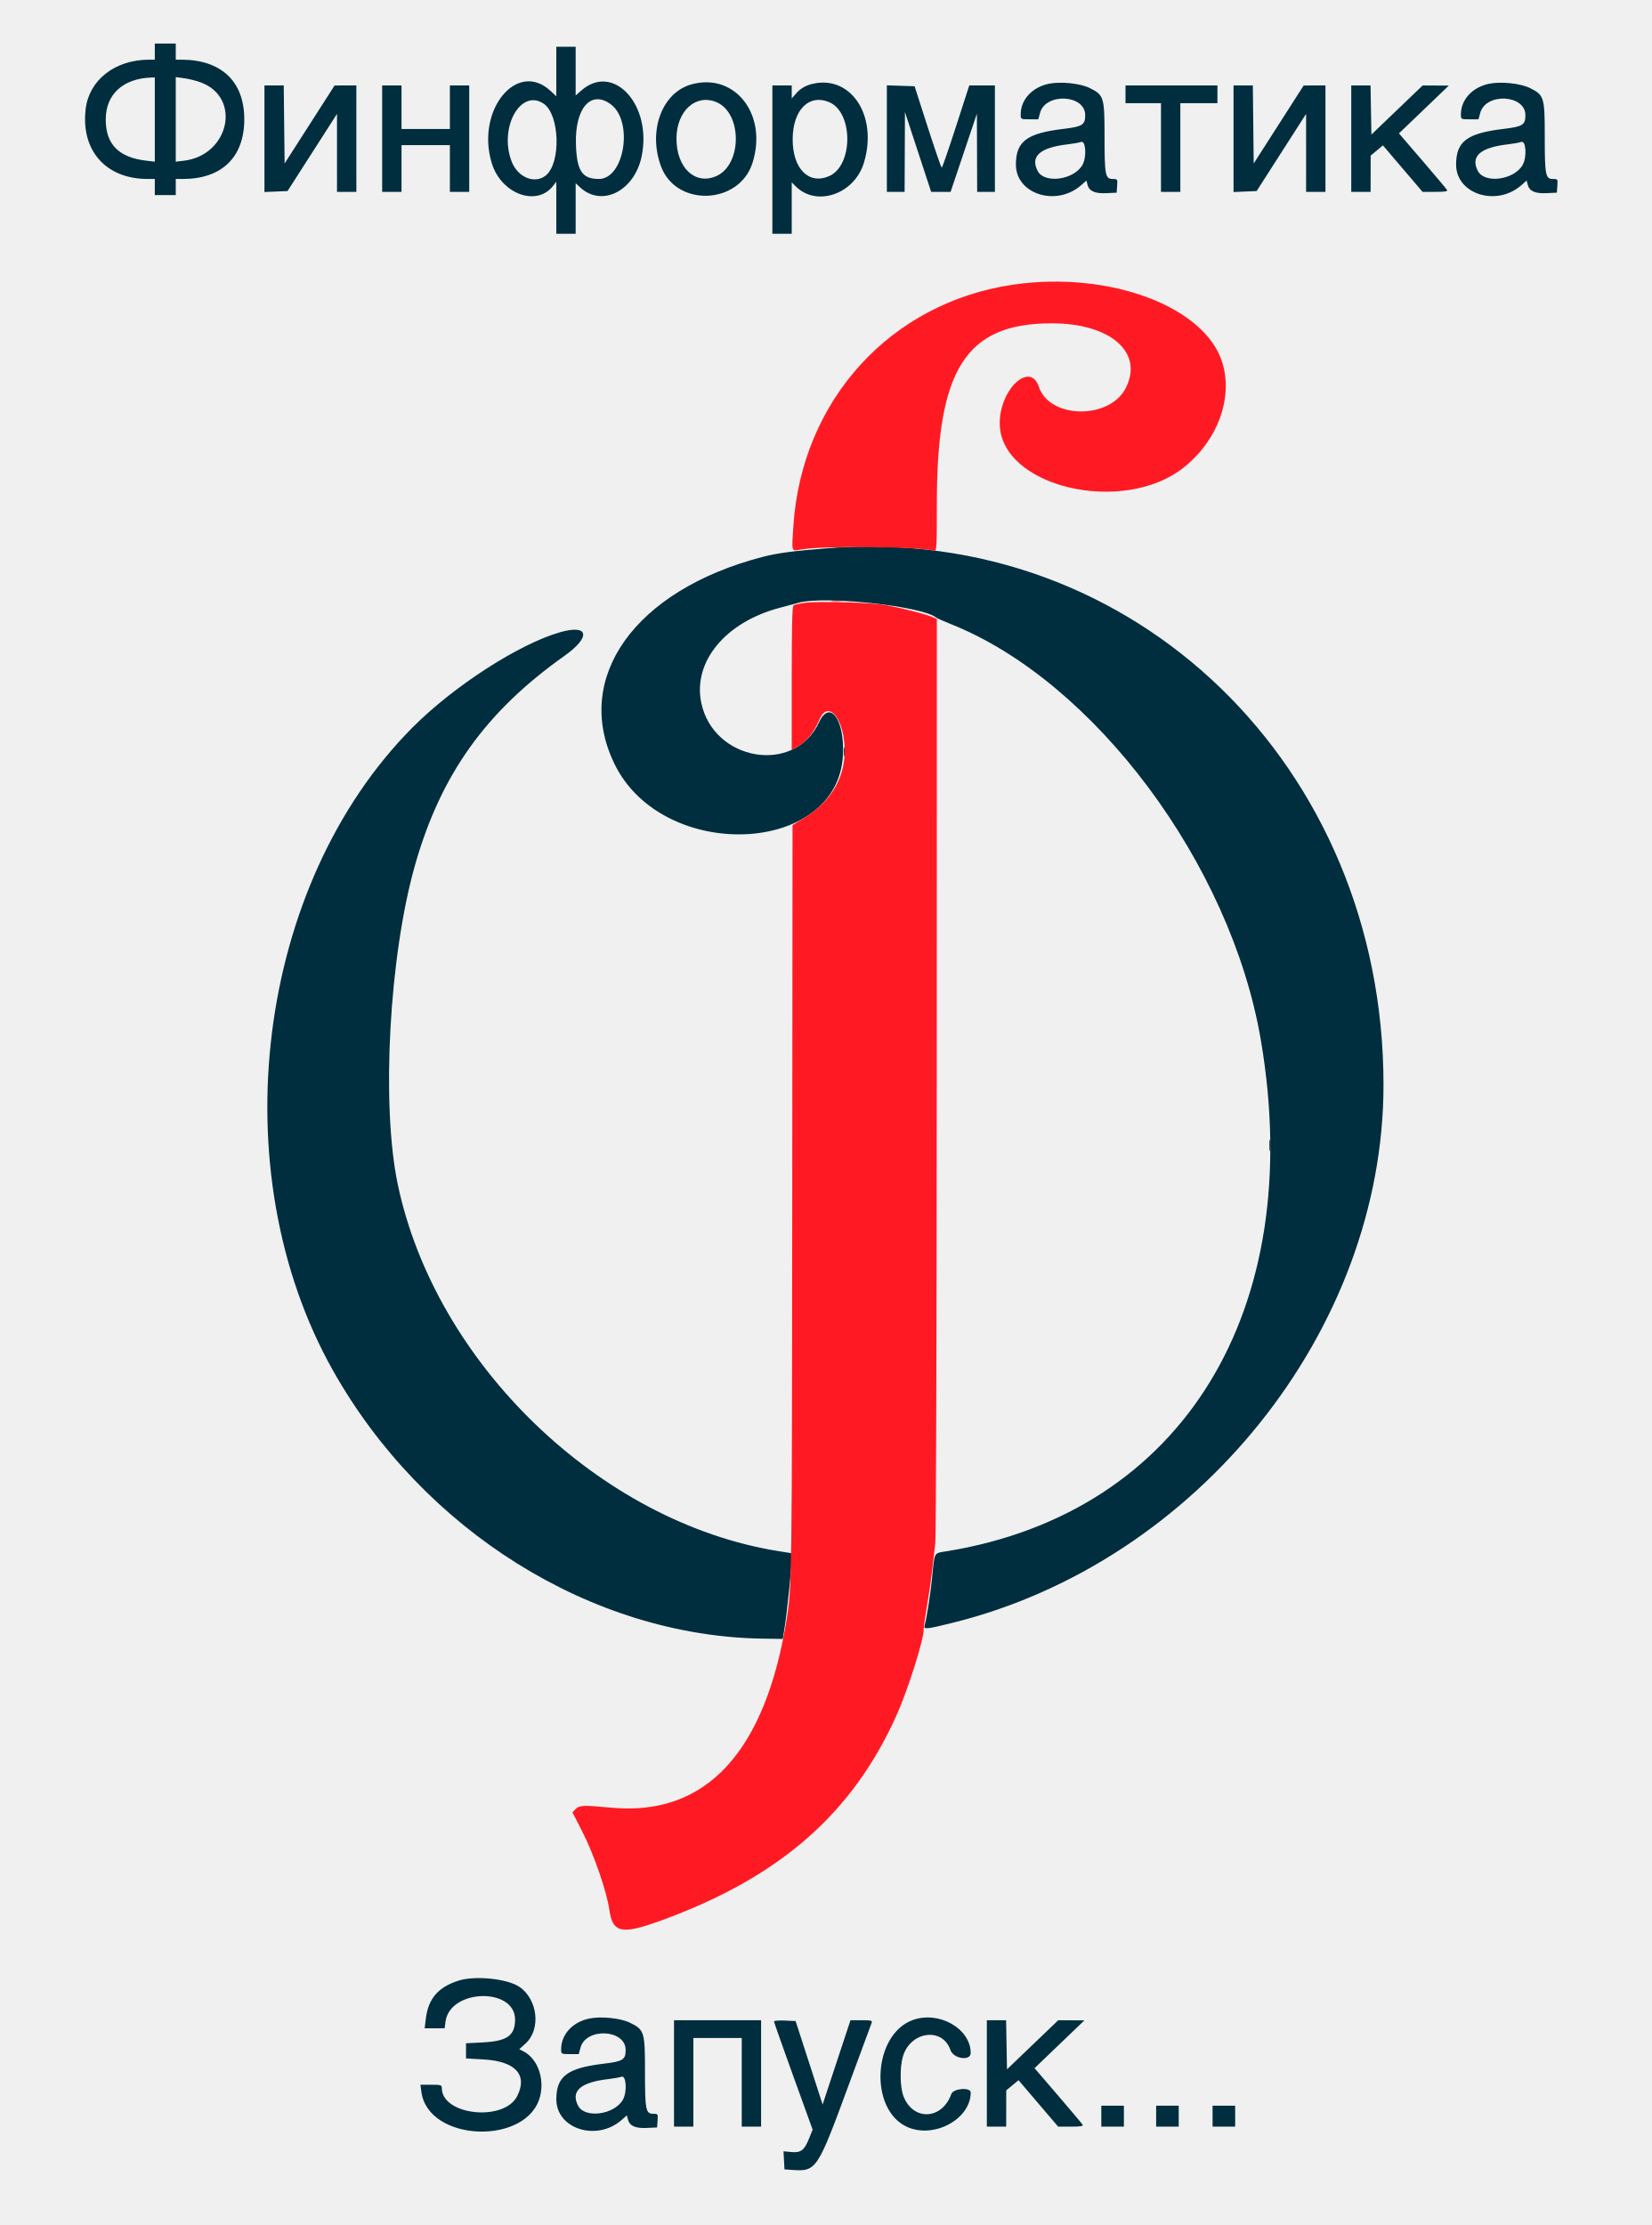
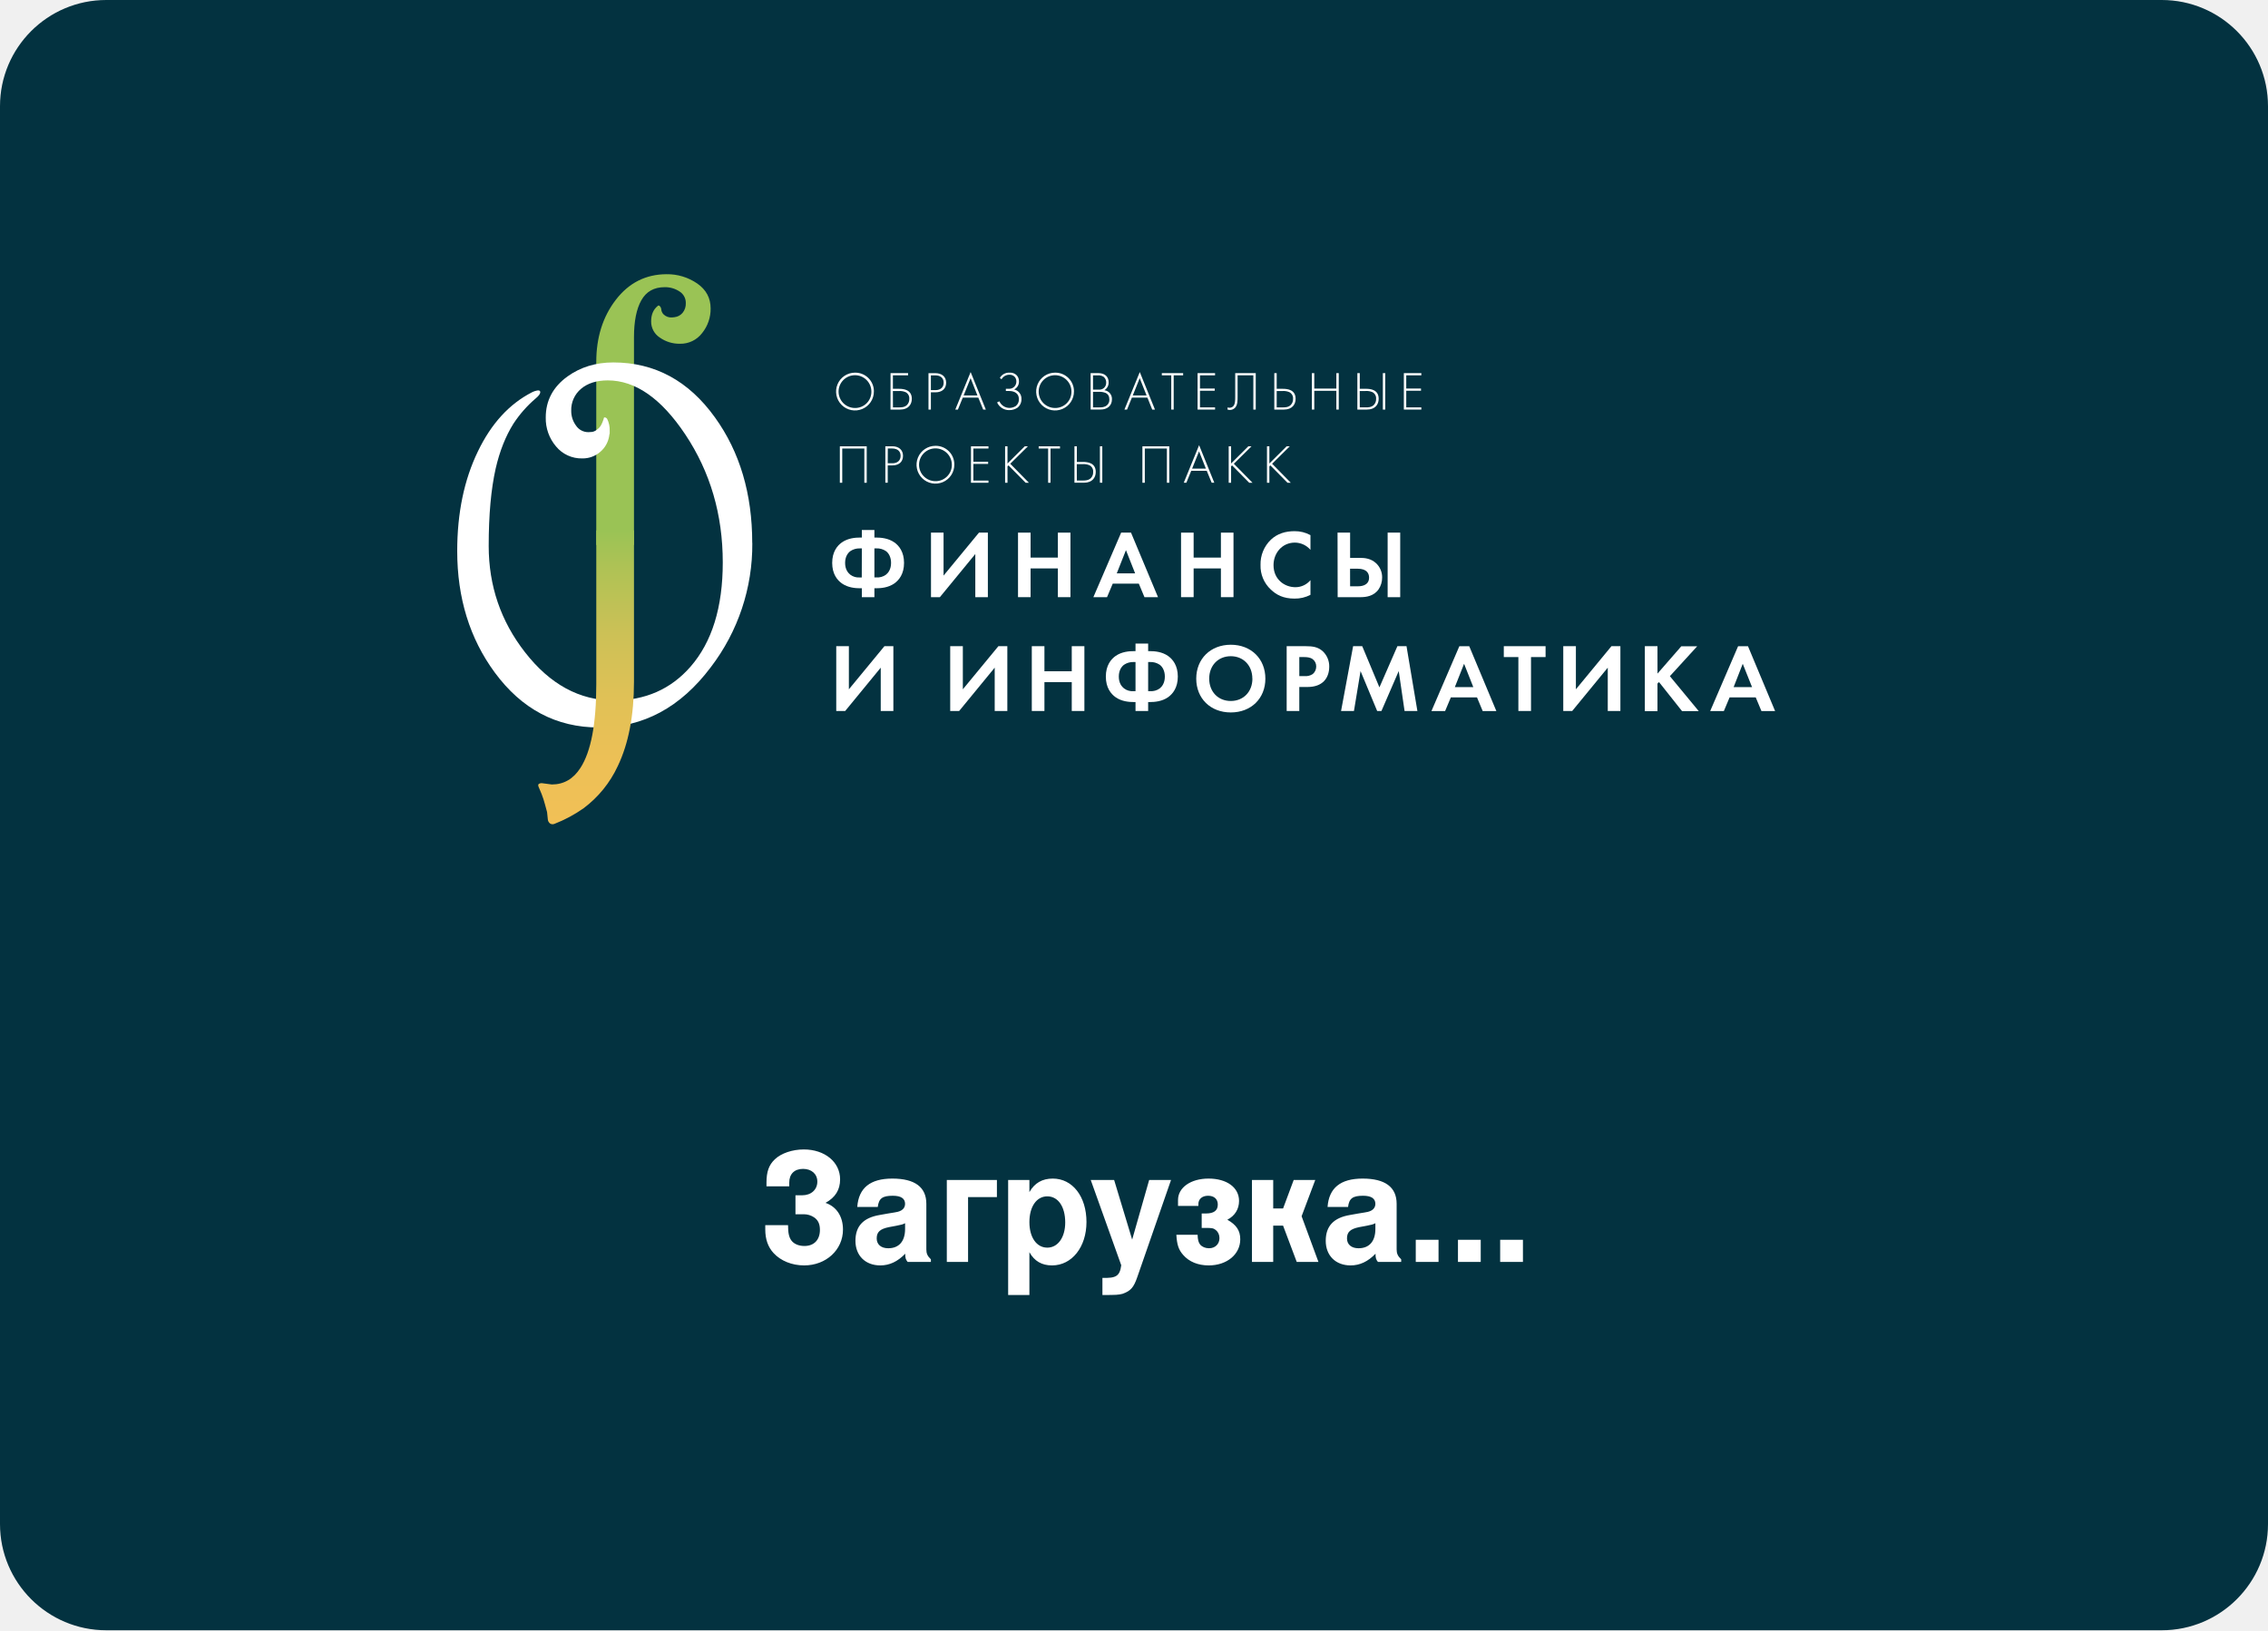
- <svg xmlns="http://www.w3.org/2000/svg" id="svg" version="1.1" width="400" height="539.062" style="display: block;">
-   <g id="svgg">
-     <path id="path0" d="M307.543 277.539 C 307.545 278.828,307.618 279.308,307.705 278.606 C 307.792 277.904,307.790 276.850,307.701 276.263 C 307.612 275.676,307.541 276.250,307.543 277.539 " stroke="none" fill="#000000" fill-rule="evenodd" />
-     <path id="path1" d="M37.500 12.500 L 37.500 14.453 36.035 14.460 C 27.843 14.498,21.600 19.372,20.755 26.389 C 19.543 36.457,25.646 43.359,35.761 43.359 L 37.500 43.359 37.500 45.313 L 37.500 47.266 40.039 47.266 L 42.578 47.266 42.578 45.313 L 42.578 43.359 44.317 43.359 C 53.741 43.359,59.180 38.071,59.180 28.906 C 59.180 19.773,53.659 14.504,44.043 14.460 L 42.578 14.453 42.578 12.500 L 42.578 10.547 40.039 10.547 L 37.500 10.547 37.500 12.500 M134.766 17.331 L 134.766 23.334 133.435 22.080 C 125.268 14.377,115.183 26.742,119.151 39.591 C 121.432 46.974,129.967 50.136,133.950 45.072 L 134.766 44.035 134.766 50.338 L 134.766 56.641 137.109 56.641 L 139.453 56.641 139.453 50.513 L 139.453 44.385 140.527 45.387 C 145.750 50.258,153.647 46.324,155.420 37.969 C 158.075 25.458,148.622 15.078,140.815 21.932 L 139.453 23.128 139.453 17.228 L 139.453 11.328 137.109 11.328 L 134.766 11.328 134.766 17.331 M37.500 28.960 L 37.500 39.170 35.411 38.925 C 28.729 38.139,25.596 34.935,25.615 28.906 C 25.635 22.853,29.782 19.037,36.621 18.783 L 37.500 18.750 37.500 28.960 M48.653 19.967 C 58.581 23.660,55.534 37.637,44.516 38.942 L 42.578 39.171 42.578 28.924 L 42.578 18.677 44.629 18.955 C 45.757 19.108,47.568 19.563,48.653 19.967 M167.450 20.457 C 160.317 22.468,156.912 31.792,160.168 40.398 C 163.874 50.191,178.995 49.618,182.260 39.560 C 186.073 27.811,178.054 17.467,167.450 20.457 M196.037 20.535 C 194.900 20.885,193.768 21.610,193.009 22.475 L 191.797 23.855 191.797 22.279 L 191.797 20.703 189.453 20.703 L 187.109 20.703 187.109 38.672 L 187.109 56.641 189.453 56.641 L 191.797 56.641 191.797 50.408 L 191.797 44.176 192.777 45.156 C 197.822 50.202,206.976 47.038,209.277 39.453 C 212.842 27.702,205.737 17.549,196.037 20.535 M254.034 20.304 C 250.001 21.165,247.266 24.163,247.266 27.722 C 247.266 28.896,247.284 28.906,249.399 28.906 L 251.532 28.906 251.949 27.358 C 253.283 22.405,262.891 22.885,262.891 27.904 C 262.891 30.256,262.220 30.679,257.617 31.227 C 248.752 32.284,246.124 34.251,246.103 39.844 C 246.076 47.038,255.890 50.159,261.912 44.871 L 263.195 43.745 263.440 44.719 C 263.838 46.307,265.214 46.930,268.028 46.797 L 270.508 46.680 270.628 45.020 C 270.745 43.400,270.719 43.359,269.544 43.359 C 267.760 43.359,267.578 42.413,267.578 33.126 C 267.578 23.493,267.431 23.015,263.929 21.302 C 261.628 20.176,256.879 19.698,254.034 20.304 M360.674 20.304 C 356.642 21.165,353.906 24.163,353.906 27.722 C 353.906 28.896,353.925 28.906,356.040 28.906 L 358.173 28.906 358.590 27.358 C 359.924 22.405,369.531 22.885,369.531 27.904 C 369.531 30.256,368.861 30.679,364.258 31.227 C 355.393 32.284,352.764 34.251,352.744 39.844 C 352.717 47.038,362.531 50.159,368.553 44.871 L 369.836 43.745 370.080 44.719 C 370.479 46.307,371.855 46.930,374.668 46.797 L 377.148 46.680 377.269 45.020 C 377.386 43.400,377.360 43.359,376.185 43.359 C 374.400 43.359,374.219 42.413,374.219 33.126 C 374.219 23.493,374.071 23.015,370.569 21.302 C 368.268 20.176,363.520 19.698,360.674 20.304 M64.063 33.611 L 64.063 46.519 66.860 46.404 L 69.657 46.289 75.649 36.939 L 81.641 27.588 81.641 37.036 L 81.641 46.484 83.984 46.484 L 86.328 46.484 86.328 33.594 L 86.328 20.703 83.691 20.706 L 81.055 20.708 75.000 30.159 L 68.945 39.609 68.841 30.156 L 68.736 20.703 66.399 20.703 L 64.063 20.703 64.063 33.611 M92.578 33.594 L 92.578 46.484 94.922 46.484 L 97.266 46.484 97.266 40.820 L 97.266 35.156 103.125 35.156 L 108.984 35.156 108.984 40.820 L 108.984 46.484 111.328 46.484 L 113.672 46.484 113.672 33.594 L 113.672 20.703 111.328 20.703 L 108.984 20.703 108.984 25.977 L 108.984 31.250 103.125 31.250 L 97.266 31.250 97.266 25.977 L 97.266 20.703 94.922 20.703 L 92.578 20.703 92.578 33.594 M214.844 33.579 L 214.844 46.484 216.992 46.484 L 219.141 46.484 219.183 36.816 L 219.225 27.148 222.399 36.816 L 225.572 46.484 227.929 46.484 L 230.285 46.484 233.470 37.012 L 236.654 27.539 236.687 37.012 L 236.719 46.484 238.867 46.484 L 241.016 46.484 241.016 33.594 L 241.016 20.703 237.910 20.703 L 234.804 20.703 231.587 30.664 C 229.819 36.143,228.266 40.625,228.138 40.625 C 228.010 40.625,226.477 36.187,224.733 30.762 L 221.562 20.898 218.203 20.786 L 214.844 20.673 214.844 33.579 M272.656 22.852 L 272.656 25.000 276.953 25.000 L 281.250 25.000 281.250 35.742 L 281.250 46.484 283.594 46.484 L 285.938 46.484 285.938 35.742 L 285.938 25.000 290.430 25.000 L 294.922 25.000 294.922 22.852 L 294.922 20.703 283.789 20.703 L 272.656 20.703 272.656 22.852 M298.828 33.611 L 298.828 46.519 301.625 46.404 L 304.423 46.289 310.414 36.939 L 316.406 27.588 316.406 37.036 L 316.406 46.484 318.750 46.484 L 321.094 46.484 321.094 33.594 L 321.094 20.703 318.457 20.706 L 315.820 20.708 309.766 30.159 L 303.711 39.609 303.606 30.156 L 303.502 20.703 301.165 20.703 L 298.828 20.703 298.828 33.611 M327.344 33.594 L 327.344 46.484 329.688 46.484 L 332.031 46.484 332.038 42.090 L 332.045 37.695 333.533 36.461 L 335.020 35.226 339.820 40.855 L 344.620 46.484 347.724 46.484 C 350.104 46.484,350.758 46.371,350.531 45.996 C 350.368 45.728,347.685 42.540,344.568 38.912 L 338.901 32.317 344.939 26.527 L 350.977 20.737 347.810 20.720 L 344.643 20.703 338.435 26.653 L 332.227 32.602 332.119 26.653 L 332.011 20.703 329.677 20.703 L 327.344 20.703 327.344 33.594 M131.681 25.103 C 135.618 27.725,135.958 39.573,132.182 42.544 C 129.499 44.654,125.429 42.972,123.951 39.142 C 120.803 30.984,126.091 21.380,131.681 25.103 M147.986 25.287 C 153.503 29.405,151.262 43.359,145.084 43.359 C 141.010 43.359,139.718 41.400,139.521 34.926 C 139.254 26.163,143.177 21.696,147.986 25.287 M173.554 24.747 C 179.834 27.370,179.819 39.882,173.534 42.662 C 168.396 44.935,163.853 40.645,163.877 33.546 C 163.900 26.885,168.550 22.656,173.554 24.747 M200.891 24.754 C 206.721 27.238,206.719 40.078,200.889 42.657 C 195.907 44.861,191.953 40.819,192.025 33.594 C 192.095 26.582,196.013 22.676,200.891 24.754 M262.220 39.970 C 260.137 43.614,253.000 44.564,251.371 41.414 C 249.531 37.855,251.968 35.722,258.755 34.955 C 260.025 34.811,261.431 34.557,261.880 34.390 C 263.044 33.957,263.296 38.087,262.220 39.970 M368.861 39.970 C 366.778 43.614,359.641 44.564,358.012 41.414 C 356.171 37.855,358.609 35.722,365.395 34.955 C 366.666 34.811,368.072 34.557,368.520 34.390 C 369.685 33.957,369.937 38.087,368.861 39.970 M200.781 132.806 C 192.167 133.478,188.351 133.983,184.680 134.940 C 153.781 142.989,138.640 164.233,148.895 185.152 C 160.597 209.020,203.035 207.281,204.210 182.885 C 204.623 174.302,201.005 169.370,198.416 174.987 C 192.516 187.787,172.730 184.435,169.861 170.149 C 167.872 160.244,175.780 150.722,188.867 147.261 C 190.586 146.807,192.695 146.242,193.555 146.005 C 199.755 144.300,223.442 146.864,226.746 149.598 C 226.967 149.782,228.555 150.490,230.273 151.172 C 265.080 164.982,298.181 209.365,305.437 251.953 C 316.597 317.463,286.501 366.485,229.387 375.824 C 226.121 376.359,226.458 375.744,225.777 382.422 C 225.357 386.546,224.469 392.184,223.978 393.848 C 223.693 394.812,224.372 394.745,230.685 393.186 C 290.029 378.534,335.152 322.237,335.156 262.843 C 335.161 185.568,274.686 127.045,200.781 132.806 M135.742 153.157 C 125.831 155.962,109.963 166.186,100.000 176.185 C 62.031 214.291,53.426 283.623,80.658 332.029 C 102.523 370.897,143.379 396.395,184.759 396.999 L 189.635 397.070 190.128 393.945 C 190.677 390.463,191.797 379.462,191.797 377.547 L 191.797 376.313 188.574 375.797 C 145.417 368.885,105.452 330.361,96.351 286.899 C 92.314 267.621,94.279 231.549,100.568 209.493 C 106.804 187.621,117.685 172.397,136.719 158.914 C 143.206 154.319,142.676 151.194,135.742 153.157 M111.133 479.843 C 106.123 481.428,103.738 484.210,103.146 489.160 L 102.878 491.406 105.294 491.406 L 107.710 491.406 107.928 489.780 C 108.999 481.794,124.894 481.424,124.778 489.388 C 124.723 493.208,122.818 494.527,116.923 494.828 L 112.891 495.034 112.891 496.871 L 112.891 498.709 117.185 498.954 C 124.879 499.395,127.886 502.685,125.293 507.827 C 122.125 514.110,107.031 512.499,107.031 505.879 C 107.031 505.152,106.792 505.078,104.439 505.078 L 101.847 505.078 102.088 506.837 C 103.764 519.064,127.971 519.853,130.868 507.774 C 131.912 503.425,130.168 498.747,126.862 497.026 L 125.794 496.471 127.299 495.111 C 131.092 491.684,130.297 484.379,125.801 481.350 C 122.888 479.386,115.105 478.587,111.133 479.843 M142.706 489.054 C 138.673 489.915,135.938 492.913,135.938 496.472 C 135.938 497.646,135.956 497.656,138.071 497.656 L 140.204 497.656 140.621 496.108 C 141.955 491.155,151.563 491.635,151.563 496.654 C 151.563 499.006,150.892 499.429,146.289 499.977 C 137.424 501.034,134.796 503.001,134.775 508.594 C 134.748 515.788,144.562 518.909,150.584 513.621 L 151.867 512.495 152.112 513.469 C 152.510 515.057,153.886 515.680,156.700 515.547 L 159.180 515.430 159.300 513.770 C 159.417 512.150,159.391 512.109,158.216 512.109 C 156.432 512.109,156.250 511.163,156.250 501.876 C 156.250 492.243,156.103 491.765,152.600 490.052 C 150.300 488.926,145.551 488.448,142.706 489.054 M221.158 489.392 C 211.454 492.859,210.449 511.047,219.727 515.285 C 226.221 518.251,235.156 513.432,235.156 506.962 C 235.156 505.625,230.947 505.950,230.458 507.324 C 228.227 513.604,221.184 513.924,218.864 507.850 C 218.020 505.640,217.951 500.930,218.723 498.269 C 220.509 492.113,228.330 491.034,230.251 496.680 C 230.975 498.806,235.159 499.406,235.152 497.383 C 235.132 491.480,227.505 487.125,221.158 489.392 M163.281 502.344 L 163.281 515.234 165.625 515.234 L 167.969 515.234 167.969 504.492 L 167.969 493.750 173.828 493.750 L 179.688 493.750 179.688 504.492 L 179.688 515.234 182.031 515.234 L 184.375 515.234 184.375 502.344 L 184.375 489.453 173.828 489.453 L 163.281 489.453 163.281 502.344 M187.500 489.742 C 187.500 489.920,189.606 495.889,192.180 503.007 L 196.860 515.948 196.029 518.033 C 194.864 520.958,194.019 521.610,191.685 521.385 L 189.808 521.205 189.924 523.395 L 190.039 525.586 191.788 525.710 C 197.789 526.137,197.975 525.861,205.621 505.078 C 208.506 497.236,210.989 490.513,211.139 490.137 C 211.383 489.525,211.127 489.453,208.722 489.453 L 206.031 489.453 202.656 499.660 L 199.280 509.868 196.008 499.758 L 192.736 489.648 190.118 489.533 C 188.678 489.469,187.500 489.563,187.500 489.742 M239.063 502.344 L 239.063 515.234 241.406 515.234 L 243.750 515.234 243.757 510.840 L 243.764 506.445 245.252 505.211 L 246.739 503.976 251.539 509.605 L 256.339 515.234 259.442 515.234 C 261.823 515.234,262.477 515.121,262.250 514.746 C 262.087 514.478,259.403 511.290,256.287 507.662 L 250.620 501.067 256.658 495.277 L 262.695 489.487 259.529 489.470 L 256.362 489.453 250.154 495.403 L 243.945 501.352 243.837 495.403 L 243.730 489.453 241.396 489.453 L 239.063 489.453 239.063 502.344 M150.892 508.720 C 148.809 512.364,141.672 513.314,140.043 510.164 C 138.203 506.605,140.640 504.472,147.427 503.705 C 148.697 503.561,150.103 503.307,150.552 503.140 C 151.716 502.707,151.968 506.837,150.892 508.720 M266.797 512.695 L 266.797 515.234 269.531 515.234 L 272.266 515.234 272.266 512.695 L 272.266 510.156 269.531 510.156 L 266.797 510.156 266.797 512.695 M280.078 512.695 L 280.078 515.234 282.813 515.234 L 285.547 515.234 285.547 512.695 L 285.547 510.156 282.813 510.156 L 280.078 510.156 280.078 512.695 M293.750 512.695 L 293.750 515.234 296.484 515.234 L 299.219 515.234 299.219 512.695 L 299.219 510.156 296.484 510.156 L 293.750 510.156 293.750 512.695 " stroke="none" fill="#002e3e" fill-rule="evenodd" />
-     <path id="path2" d="M202.641 132.698 C 203.127 132.792,203.830 132.788,204.204 132.690 C 204.577 132.592,204.180 132.516,203.320 132.520 C 202.461 132.525,202.155 132.605,202.641 132.698 M212.402 132.698 C 212.886 132.791,213.677 132.791,214.160 132.698 C 214.644 132.604,214.248 132.528,213.281 132.528 C 212.314 132.528,211.919 132.604,212.402 132.698 M205.566 145.582 C 205.942 145.680,206.558 145.680,206.934 145.582 C 207.310 145.484,207.002 145.403,206.250 145.403 C 205.498 145.403,205.190 145.484,205.566 145.582 M204.409 182.227 C 204.412 183.301,204.487 183.694,204.577 183.100 C 204.667 182.506,204.665 181.627,204.572 181.147 C 204.479 180.667,204.406 181.152,204.409 182.227 " stroke="none" fill="#4c2837" fill-rule="evenodd" />
-     <path id="path3" d="M201.465 145.595 C 202.163 145.682,203.306 145.682,204.004 145.595 C 204.702 145.508,204.131 145.438,202.734 145.438 C 201.338 145.438,200.767 145.508,201.465 145.595 " stroke="none" fill="#922430" fill-rule="evenodd" />
-     <path id="path4" d="" stroke="none" fill="#c5202b" fill-rule="evenodd" />
-     <path id="path5" d="M245.462 68.963 C 215.754 73.299,194.249 96.887,192.198 127.384 C 191.761 133.894,191.656 133.566,194.029 133.132 C 199.221 132.180,222.773 132.408,226.270 133.444 C 226.910 133.634,226.953 132.903,226.953 121.886 C 226.953 89.428,233.996 78.368,254.688 78.331 C 269.014 78.306,277.128 85.375,272.711 94.033 C 268.799 101.701,254.257 101.509,251.687 93.755 C 249.585 87.412,242.188 94.247,242.188 102.532 C 242.188 117.968,272.115 125.070,286.917 113.145 C 295.025 106.613,298.745 96.367,296.108 87.834 C 291.903 74.230,268.675 65.575,245.462 68.963 M194.880 146.061 C 193.675 146.231,192.489 146.494,192.243 146.645 C 191.919 146.845,191.797 151.692,191.797 164.306 L 191.797 181.691 193.413 180.787 C 195.368 179.693,197.287 177.274,198.479 174.398 C 200.442 169.662,204.141 173.450,204.589 180.654 C 205.044 187.973,201.556 194.113,194.531 198.357 L 191.992 199.892 191.925 289.301 C 191.855 381.855,191.824 384.334,190.650 391.797 C 185.516 424.418,171.075 440.099,148.137 437.960 C 141.293 437.322,140.379 437.356,139.453 438.281 L 138.672 439.063 141.165 443.959 C 143.902 449.334,146.992 458.305,147.617 462.695 C 148.424 468.361,150.593 468.793,160.338 465.228 C 188.888 454.783,206.434 439.460,217.186 415.582 C 219.958 409.426,223.861 397.041,223.760 394.723 C 223.741 394.295,224.091 391.836,224.538 389.258 C 224.985 386.680,225.552 382.813,225.798 380.664 C 226.045 378.516,226.396 375.439,226.579 373.828 C 226.761 372.217,226.920 321.187,226.932 260.429 L 226.953 149.960 225.669 149.424 C 223.999 148.726,218.600 147.350,214.648 146.616 C 211.089 145.955,198.205 145.593,194.880 146.061 " stroke="none" fill="#ff1a23" fill-rule="evenodd" />
+ <svg xmlns="http://www.w3.org/2000/svg" viewBox="0 0 1494 1074">
+   <defs>
+     <style>.cls-1{fill:#033240;}.cls-2{font-size:100px;font-family:Helvetica-Bold, Helvetica;font-weight:700;}.cls-2,.cls-3{fill:#fff;}.cls-4{fill:#9ac355;}.cls-5{fill:url(#linear-gradient);}</style>
+     <linearGradient id="linear-gradient" x1="386.05" y1="543" x2="386.05" y2="349.45" gradientUnits="userSpaceOnUse">
+       <stop offset="0" stop-color="#f1c056" />
+       <stop offset="0.21" stop-color="#edc056" />
+       <stop offset="0.43" stop-color="#e0c156" />
+       <stop offset="0.65" stop-color="#ccc156" />
+       <stop offset="0.87" stop-color="#afc255" />
+       <stop offset="1" stop-color="#9ac355" />
+     </linearGradient>
+   </defs>
+   <g id="Слой_2" data-name="Слой 2">
+     <g id="Layer_1" data-name="Layer 1">
+       <rect class="cls-1" width="1494" height="1074" rx="70" ry="70" />
+       <text class="cls-2" transform="translate(498.2 831.34)">Загрузка...</text>
+       <path class="cls-3" d="M576,380.4h1.28a9.54,9.54,0,0,0,6.31-1.79c1.47-1.15,3.38-3.51,3.38-7.78,0-3.7-1.47-6.37-3.38-7.78a10.61,10.61,0,0,0-6.31-1.79H576Zm-8.28-19.12H566.4a10.58,10.58,0,0,0-6.25,1.79c-1.53,1.15-3.45,3.51-3.45,7.78s1.92,6.56,3.45,7.78a9.2,9.2,0,0,0,6.25,1.79h1.27Zm0,26.26h-1.15c-2.93,0-7.9-.32-12-3.19-3.06-2.16-6.38-6.24-6.38-13.51s3.31-11.35,6.38-13.51c4.08-2.87,9-3.19,12-3.19h1.15v-5H576v5h1.15c2.93,0,7.91.32,12,3.19,3.06,2.16,6.37,6.24,6.37,13.51s-3.31,11.35-6.37,13.51c-4.08,2.87-9.05,3.19-12,3.19H576v5.86h-8.28Z" />
+       <polygon class="cls-3" points="621.55 350.89 621.55 379.19 644.88 350.89 650.74 350.89 650.74 393.4 642.46 393.4 642.46 364.98 619.13 393.4 613.27 393.4 613.27 350.89 621.55 350.89" />
+       <polygon class="cls-3" points="678.88 367.34 696.86 367.34 696.86 350.89 705.14 350.89 705.14 393.4 696.86 393.4 696.86 374.47 678.88 374.47 678.88 393.4 670.6 393.4 670.6 350.89 678.88 350.89 678.88 367.34" />
+       <path class="cls-3" d="M747.75,377.73l-6.05-15.3-6.06,15.3Zm2.42,6.75H733l-3.76,8.92h-9l18.29-42.51h6.5l17.78,42.51h-8.92Z" />
+       <polygon class="cls-3" points="786.28 367.34 804.25 367.34 804.25 350.89 812.54 350.89 812.54 393.4 804.25 393.4 804.25 374.47 786.28 374.47 786.28 393.4 777.99 393.4 777.99 350.89 786.28 350.89 786.28 367.34" />
+       <path class="cls-3" d="M863.24,391.87a22,22,0,0,1-10.52,2.48c-7.45,0-12-2.55-15.55-5.92a21.19,21.19,0,0,1-6.82-16.26,22.23,22.23,0,0,1,6.82-16.63c4.27-4,9.56-5.61,15.62-5.61a21.37,21.37,0,0,1,10.45,2.61v9.69A13.66,13.66,0,0,0,853,357.46c-8.54,0-14.09,7-14.09,14.85,0,9.43,7.27,14.53,14.4,14.53a12.87,12.87,0,0,0,9.94-4.65Z" />
+       <path class="cls-3" d="M922.36,393.4h-8.28V350.89h8.28Zm-33-7.14h4.84c1.47,0,7.65,0,7.65-5.74,0-2.68-1.4-5.86-7.52-5.86h-5Zm-8.28-35.37h8.28v16.63H896c3.12,0,7.14.45,10.45,3.51a12.61,12.61,0,0,1,4,9.5,13.7,13.7,0,0,1-2.29,7.65c-3.19,4.65-8.48,5.23-12,5.23h-15Z" />
+       <path class="cls-3" d="M574,257.87a10.8,10.8,0,1,0-10.8,10.91A10.66,10.66,0,0,0,574,257.87m1.65,0A12.45,12.45,0,1,1,563.2,245.5a12.25,12.25,0,0,1,12.46,12.38" />
+       <path class="cls-3" d="M588.21,268.39h4c1.4,0,3.63,0,5.25-1.58a5.41,5.41,0,0,0,1.51-4.06,4.51,4.51,0,0,0-2.48-4.43,10.05,10.05,0,0,0-4.57-.72h-3.75Zm-1.58-22.57h11.55v1.44h-10v8.89h4.18c2.91,0,8.28.57,8.28,6.59,0,3.59-2.16,7.09-7.78,7.09h-6.26Z" />
+       <path class="cls-3" d="M613.2,257h3.17c3.13,0,5.25-1.84,5.25-4.87s-2-4.85-5.51-4.85H613.2Zm0,1.44v11.41h-1.58v-24h4.64c3.93,0,7,2.16,7,6.26s-2.84,6.34-7,6.34Z" />
+       <path class="cls-3" d="M643.86,260.5l-4.5-11.37-4.57,11.37Zm.57,1.44H634.21L631,269.82h-1.72l10.11-24.72,10,24.72h-1.73Z" />
+       <path class="cls-3" d="M658.63,248.91a7.11,7.11,0,0,1,6.51-3.42A6.07,6.07,0,0,1,669.5,247a5.6,5.6,0,0,1,1.72,4.31,5.73,5.73,0,0,1-3.17,5.26,6.21,6.21,0,0,1,4.82,6.34,7,7,0,0,1-2.74,5.76,9.67,9.67,0,0,1-5.22,1.51,8.59,8.59,0,0,1-8.1-5.08l1.51-.72a7.36,7.36,0,0,0,6.7,4.36,7.71,7.71,0,0,0,4.14-1.26,5.41,5.41,0,0,0,2-4.57c0-3.35-2.41-5.33-6.41-5.33h-2.16v-1.44h2.16a4.7,4.7,0,0,0,4.76-4.83,4.43,4.43,0,0,0-1.12-3.1,4.52,4.52,0,0,0-3.49-1.33,5.87,5.87,0,0,0-5.18,3Z" />
+       <path class="cls-3" d="M705.8,257.87A10.8,10.8,0,1,0,695,268.78a10.66,10.66,0,0,0,10.8-10.91m1.65,0A12.45,12.45,0,1,1,695,245.5a12.25,12.25,0,0,1,12.46,12.38" />
+       <path class="cls-3" d="M720,268.39h4c1.62,0,3.6,0,5.22-1.44a4.65,4.65,0,0,0,1.55-3.67c0-2.16-.76-3.63-2.55-4.46a10.71,10.71,0,0,0-4.49-.68H720Zm0-11.7h3.82a4.59,4.59,0,0,0,3.27-1,4.53,4.53,0,0,0,1.58-3.67,4.68,4.68,0,0,0-1.62-3.75,6.31,6.31,0,0,0-4-1H720Zm-1.58-10.87h5.25c4.17,0,6.62,2.41,6.62,6a5.84,5.84,0,0,1-2.81,5.25,5.75,5.75,0,0,1,5,6c0,4.21-3.1,6.73-7.45,6.73h-6.58Z" />
+       <path class="cls-3" d="M755.27,260.5l-4.5-11.37L746.2,260.5Zm.57,1.44H745.63l-3.21,7.88h-1.72l10.11-24.72,10,24.72H759Z" />
+       <polygon class="cls-3" points="773.14 247.26 773.14 269.82 771.55 269.82 771.55 247.26 765.33 247.26 765.33 245.82 779.37 245.82 779.37 247.26 773.14 247.26" />
+       <polygon class="cls-3" points="800.4 247.26 790.46 247.26 790.46 255.97 800.18 255.97 800.18 257.41 790.46 257.41 790.46 268.38 800.4 268.38 800.4 269.82 788.88 269.82 788.88 245.82 800.4 245.82 800.4 247.26" />
+       <path class="cls-3" d="M827.2,245.82v24h-1.59V247.26H815.25v14c0,2.66,0,5.54-1.69,7.37a4.69,4.69,0,0,1-3.49,1.44,6.34,6.34,0,0,1-1.44-.22v-1.44a4.68,4.68,0,0,0,1.33.21,3.3,3.3,0,0,0,2.34-.93c1.37-1.4,1.37-4,1.37-6.44V245.82Z" />
+       <path class="cls-3" d="M841,268.39h4c1.4,0,3.63,0,5.25-1.58a5.41,5.41,0,0,0,1.51-4.06,4.51,4.51,0,0,0-2.48-4.43,9.77,9.77,0,0,0-4.57-.72H841Zm-1.58-22.57H841v10.33h4.18c2.91,0,8.28.57,8.28,6.59,0,3.59-2.16,7.09-7.78,7.09h-6.26Z" />
+       <polygon class="cls-3" points="865.75 256 880.3 256 880.3 245.82 881.88 245.82 881.88 269.82 880.3 269.82 880.3 257.45 865.75 257.45 865.75 269.82 864.17 269.82 864.17 245.82 865.75 245.82 865.75 256" />
+       <path class="cls-3" d="M912.5,269.82h-1.58v-24h1.58Zm-16.78-1.44h4c1.4,0,3.63,0,5.25-1.58a5.41,5.41,0,0,0,1.51-4.06,4.51,4.51,0,0,0-2.48-4.43,9.76,9.76,0,0,0-4.57-.72h-3.75Zm-1.58-22.57h1.58v10.33h4.18c2.91,0,8.28.57,8.28,6.59,0,3.59-2.16,7.09-7.78,7.09h-6.26Z" />
+       <polygon class="cls-3" points="936.28 247.26 926.34 247.26 926.34 255.97 936.06 255.97 936.06 257.41 926.34 257.41 926.34 268.38 936.28 268.38 936.28 269.82 924.76 269.82 924.76 245.82 936.28 245.82 936.28 247.26" />
+       <polygon class="cls-3" points="570.94 294.03 570.94 318.04 569.36 318.04 569.36 295.48 554.81 295.48 554.81 318.04 553.23 318.04 553.23 294.03 570.94 294.03" />
+       <path class="cls-3" d="M584.78,305.19H588c3.13,0,5.26-1.83,5.26-4.86s-2-4.86-5.51-4.86h-2.92Zm0,1.44V318H583.2V294h4.64c3.93,0,7,2.16,7,6.27s-2.84,6.33-7,6.33Z" />
+       <path class="cls-3" d="M627,306.09a10.8,10.8,0,1,0-10.8,10.9,10.67,10.67,0,0,0,10.8-10.9m1.65,0a12.45,12.45,0,1,1-12.45-12.38,12.25,12.25,0,0,1,12.45,12.38" />
+       <polygon class="cls-3" points="651.13 295.48 641.19 295.48 641.19 304.18 650.91 304.18 650.91 305.62 641.19 305.62 641.19 316.6 651.13 316.6 651.13 318.04 639.61 318.04 639.61 294.03 651.13 294.03 651.13 295.48" />
+       <polygon class="cls-3" points="663.67 305.34 675.01 294.03 677.1 294.03 665.48 305.51 677.78 318.04 675.62 318.04 664.33 306.6 663.67 307.21 663.67 318.04 662.09 318.04 662.09 294.03 663.67 294.03 663.67 305.34" />
+       <polygon class="cls-3" points="692.02 295.48 692.02 318.04 690.43 318.04 690.43 295.48 684.21 295.48 684.21 294.03 698.25 294.03 698.25 295.48 692.02 295.48" />
+       <path class="cls-3" d="M726.12,318h-1.58V294h1.58Zm-16.78-1.44h4c1.4,0,3.63,0,5.25-1.58a5.41,5.41,0,0,0,1.51-4.07,4.5,4.5,0,0,0-2.48-4.42,9.77,9.77,0,0,0-4.57-.72h-3.75ZM707.77,294h1.58v10.33h4.18c2.91,0,8.28.58,8.28,6.59,0,3.6-2.16,7.09-7.78,7.09h-6.26Z" />
+       <polygon class="cls-3" points="770.24 294.03 770.24 318.04 768.66 318.04 768.66 295.48 754.12 295.48 754.12 318.04 752.54 318.04 752.54 294.03 770.24 294.03" />
+       <path class="cls-3" d="M794.35,308.72l-4.5-11.37-4.57,11.37Zm.57,1.44H784.71L781.5,318h-1.72l10.11-24.73,10,24.73h-1.73Z" />
+       <polygon class="cls-3" points="810.96 305.34 822.3 294.03 824.39 294.03 812.76 305.51 825.07 318.04 822.91 318.04 811.61 306.6 810.96 307.21 810.96 318.04 809.38 318.04 809.38 294.03 810.96 294.03 810.96 305.34" />
+       <polygon class="cls-3" points="836.18 305.34 847.52 294.03 849.6 294.03 837.98 305.51 850.29 318.04 848.12 318.04 836.83 306.6 836.18 307.21 836.18 318.04 834.6 318.04 834.6 294.03 836.18 294.03 836.18 305.34" />
+       <path class="cls-4" d="M392.78,359V238.48q0-24.26,12.9-41T439,180.65a34.77,34.77,0,0,1,20.28,6.11q8.82,6.11,8.83,16.4a25.23,25.23,0,0,1-5.63,16.3,17.84,17.84,0,0,1-14.55,7,22.31,22.31,0,0,1-13.29-4.07,12.53,12.53,0,0,1-5.72-10.68q0-6.59,4.27-10.09a.84.84,0,0,1,1.16-.2,3.36,3.36,0,0,1,1.26,2.52A5.39,5.39,0,0,0,437,207a7.2,7.2,0,0,0,5.63,2.14,12.13,12.13,0,0,1,1.75-.19,8.15,8.15,0,0,0,5.24-2.82,9.49,9.49,0,0,0,2.14-6.5A8.8,8.8,0,0,0,447.6,192a17.13,17.13,0,0,0-9.8-2.81q-10.48,0-15.33,8.63t-4.85,24.35V359" />
+       <path class="cls-3" d="M495.57,357.68a132.94,132.94,0,0,1-27.35,81.87q-29.82,39.7-73.8,39.7-41.85,0-68.53-36.24Q301.18,409.41,301.18,363q0-37.56,13.67-65.73Q328,270,350.28,258.51a12.53,12.53,0,0,1,4.12-1.32c1,0,1.49.38,1.49,1.15,0,1.1-1,2.47-3,4.12a78.28,78.28,0,0,0-14.66,16.64q-7.75,12.36-11.7,29.49-4.61,20.43-4.61,51.07,0,39.37,23.89,70,24.71,31.79,58.48,31.79,31.14,0,50.57-22.24,21.25-24.38,21.25-68.69,0-47.28-24.71-84.34-23.73-35.58-51.07-35.58-11,0-17.55,5.52a18.17,18.17,0,0,0-6.5,14.58,16.15,16.15,0,0,0,3.13,9.64,9.68,9.68,0,0,0,8.24,4.36,19.66,19.66,0,0,0,2.47-.16,7,7,0,0,0,3-1.4,8.78,8.78,0,0,0,2.48-2.47,18,18,0,0,0,1.24-2.48q.49-1.23.82-2.22c0-.66.22-1,.66-1a2.26,2.26,0,0,1,1.65,1,16.32,16.32,0,0,1,1.65,7.91v1.65a7,7,0,0,0-.33,1.65,17.12,17.12,0,0,1-5.93,10.54A17.5,17.5,0,0,1,383.55,302a21.71,21.71,0,0,1-17.29-7.91A28.41,28.41,0,0,1,359.5,275q0-16.64,14.33-27,12.85-9.22,30.15-9.23,41,0,67,36.24,24.54,34.1,24.54,82.7" />
+       <path class="cls-5" d="M417.62,349.45v99.77q0,33.18-10.68,55.5a73.15,73.15,0,0,1-22.51,27.75,90.44,90.44,0,0,1-19.22,10.29,3.07,3.07,0,0,1-2.81-.2,3.78,3.78,0,0,1-1.55-2.91q-.29-2.14-.48-4.66-.78-2.92-1.36-5a62,62,0,0,0-2.23-6.89q-1.07-2.62-2-4.75c-.39-.91-.33-1.55.19-1.94a3.57,3.57,0,0,1,2.53-.39l6,.78q11.83,0,18.82-10.87,10.47-16.1,10.47-55.11V349.45" />
+       <path class="cls-3" d="M559.18,425.7v28.41l23.42-28.41h5.89v42.69h-8.32V439.85l-23.42,28.54h-5.89V425.7Z" />
+       <path class="cls-3" d="M634.25,425.7v28.41l23.42-28.41h5.89v42.69h-8.32V439.85l-23.42,28.54h-5.89V425.7Z" />
+       <path class="cls-3" d="M688,442.21h18V425.7h8.32v42.69h-8.32v-19H688v19h-8.32V425.7H688Z" />
+       <path class="cls-3" d="M748,462.5h-1.15c-2.94,0-7.94-.32-12-3.2-3.07-2.18-6.4-6.27-6.4-13.57s3.33-11.39,6.4-13.57c4.1-2.88,9.09-3.2,12-3.2H748v-5h8.32v5h1.15c2.94,0,7.93.32,12,3.2,3.07,2.18,6.4,6.27,6.4,13.57s-3.33,11.39-6.4,13.57c-4.1,2.88-9.09,3.2-12,3.2h-1.15v5.89H748Zm0-26.37h-1.28a10.61,10.61,0,0,0-6.27,1.79c-1.54,1.15-3.46,3.52-3.46,7.81s1.92,6.59,3.46,7.81a9.23,9.23,0,0,0,6.27,1.79H748Zm8.32,19.2h1.28a9.57,9.57,0,0,0,6.33-1.79c1.47-1.15,3.39-3.52,3.39-7.81,0-3.71-1.47-6.4-3.39-7.81a10.65,10.65,0,0,0-6.33-1.79h-1.28Z" />
+       <path class="cls-3" d="M833.54,447.08c0,13-9.34,22.27-22.78,22.27S788,460.07,788,447.08s9.34-22.33,22.78-22.33S833.54,434.09,833.54,447.08Zm-8.58,0c0-8.64-5.89-14.78-14.21-14.78s-14.21,6.14-14.21,14.78,5.89,14.72,14.21,14.72S825,455.72,825,447.08Z" />
+       <path class="cls-3" d="M860,425.7c4.8,0,8.13.51,11.26,3.26a13.6,13.6,0,0,1,4.35,10.3c0,1.66-.26,6.27-3.52,9.54-2.37,2.37-5.89,3.78-10.82,3.78h-5.38v15.81h-8.32V425.7Zm-4.1,19.71h3.39a8.51,8.51,0,0,0,5.44-1.34,6.37,6.37,0,0,0,2.3-5,5.88,5.88,0,0,0-2.37-4.86c-1.73-1.22-3.9-1.34-5.89-1.34h-2.88Z" />
+       <path class="cls-3" d="M891.34,425.7h6l11.33,27.13,11.84-27.13h6l7.17,42.69h-8.45l-3.84-26.3L910,468.39h-2.82l-10.94-26.3-4.35,26.3H883.4Z" />
+       <path class="cls-3" d="M972.94,459.43H955.72l-3.78,9h-9l18.37-42.69h6.53l17.85,42.69h-9Zm-2.43-6.78-6.08-15.36-6.08,15.36Z" />
+       <path class="cls-3" d="M1008.52,432.87v35.52h-8.32V432.87h-9.6V425.7h27.52v7.17Z" />
+       <path class="cls-3" d="M1038.09,425.7v28.41l23.42-28.41h5.89v42.69h-8.32V439.85l-23.42,28.54h-5.89V425.7Z" />
+       <path class="cls-3" d="M1091.85,443.75l15.68-18H1118l-18,19.71,19,23h-11l-15.17-19.13-1,1v18.17h-8.32V425.7h8.32Z" />
+       <path class="cls-3" d="M1156.55,459.43h-17.21l-3.78,9h-9l18.37-42.69h6.53l17.85,42.69h-9Zm-2.43-6.78L1148,437.29,1142,452.65Z" />
+     </g>
  </g>
</svg>
